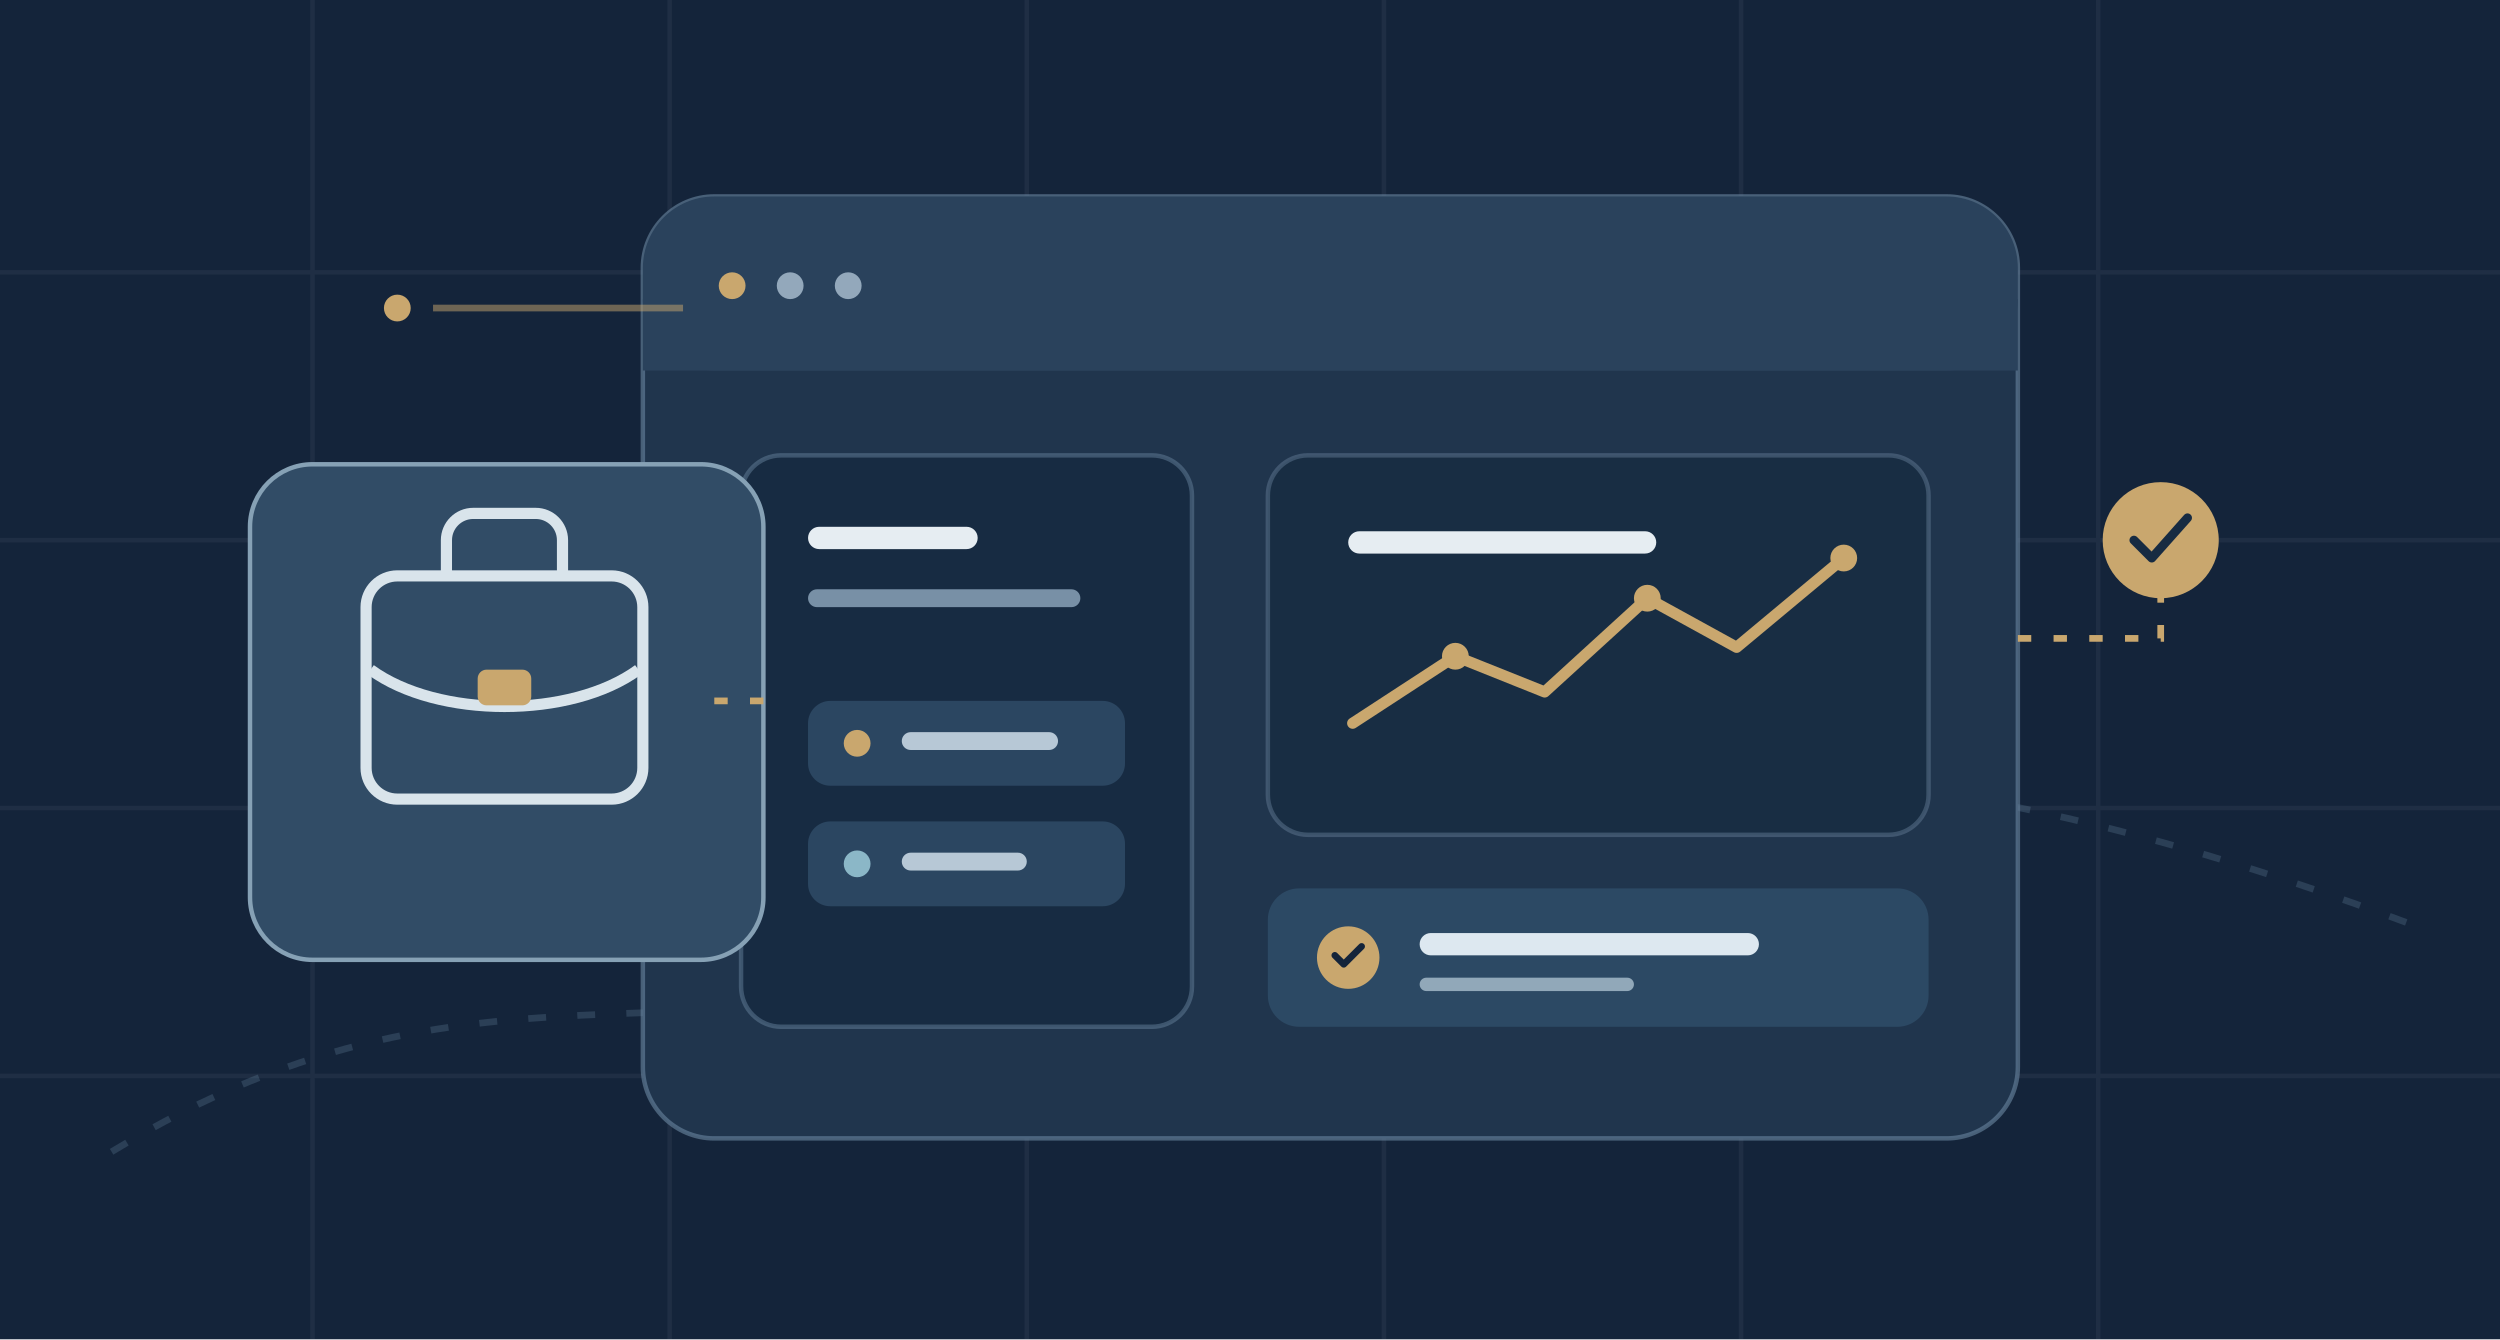
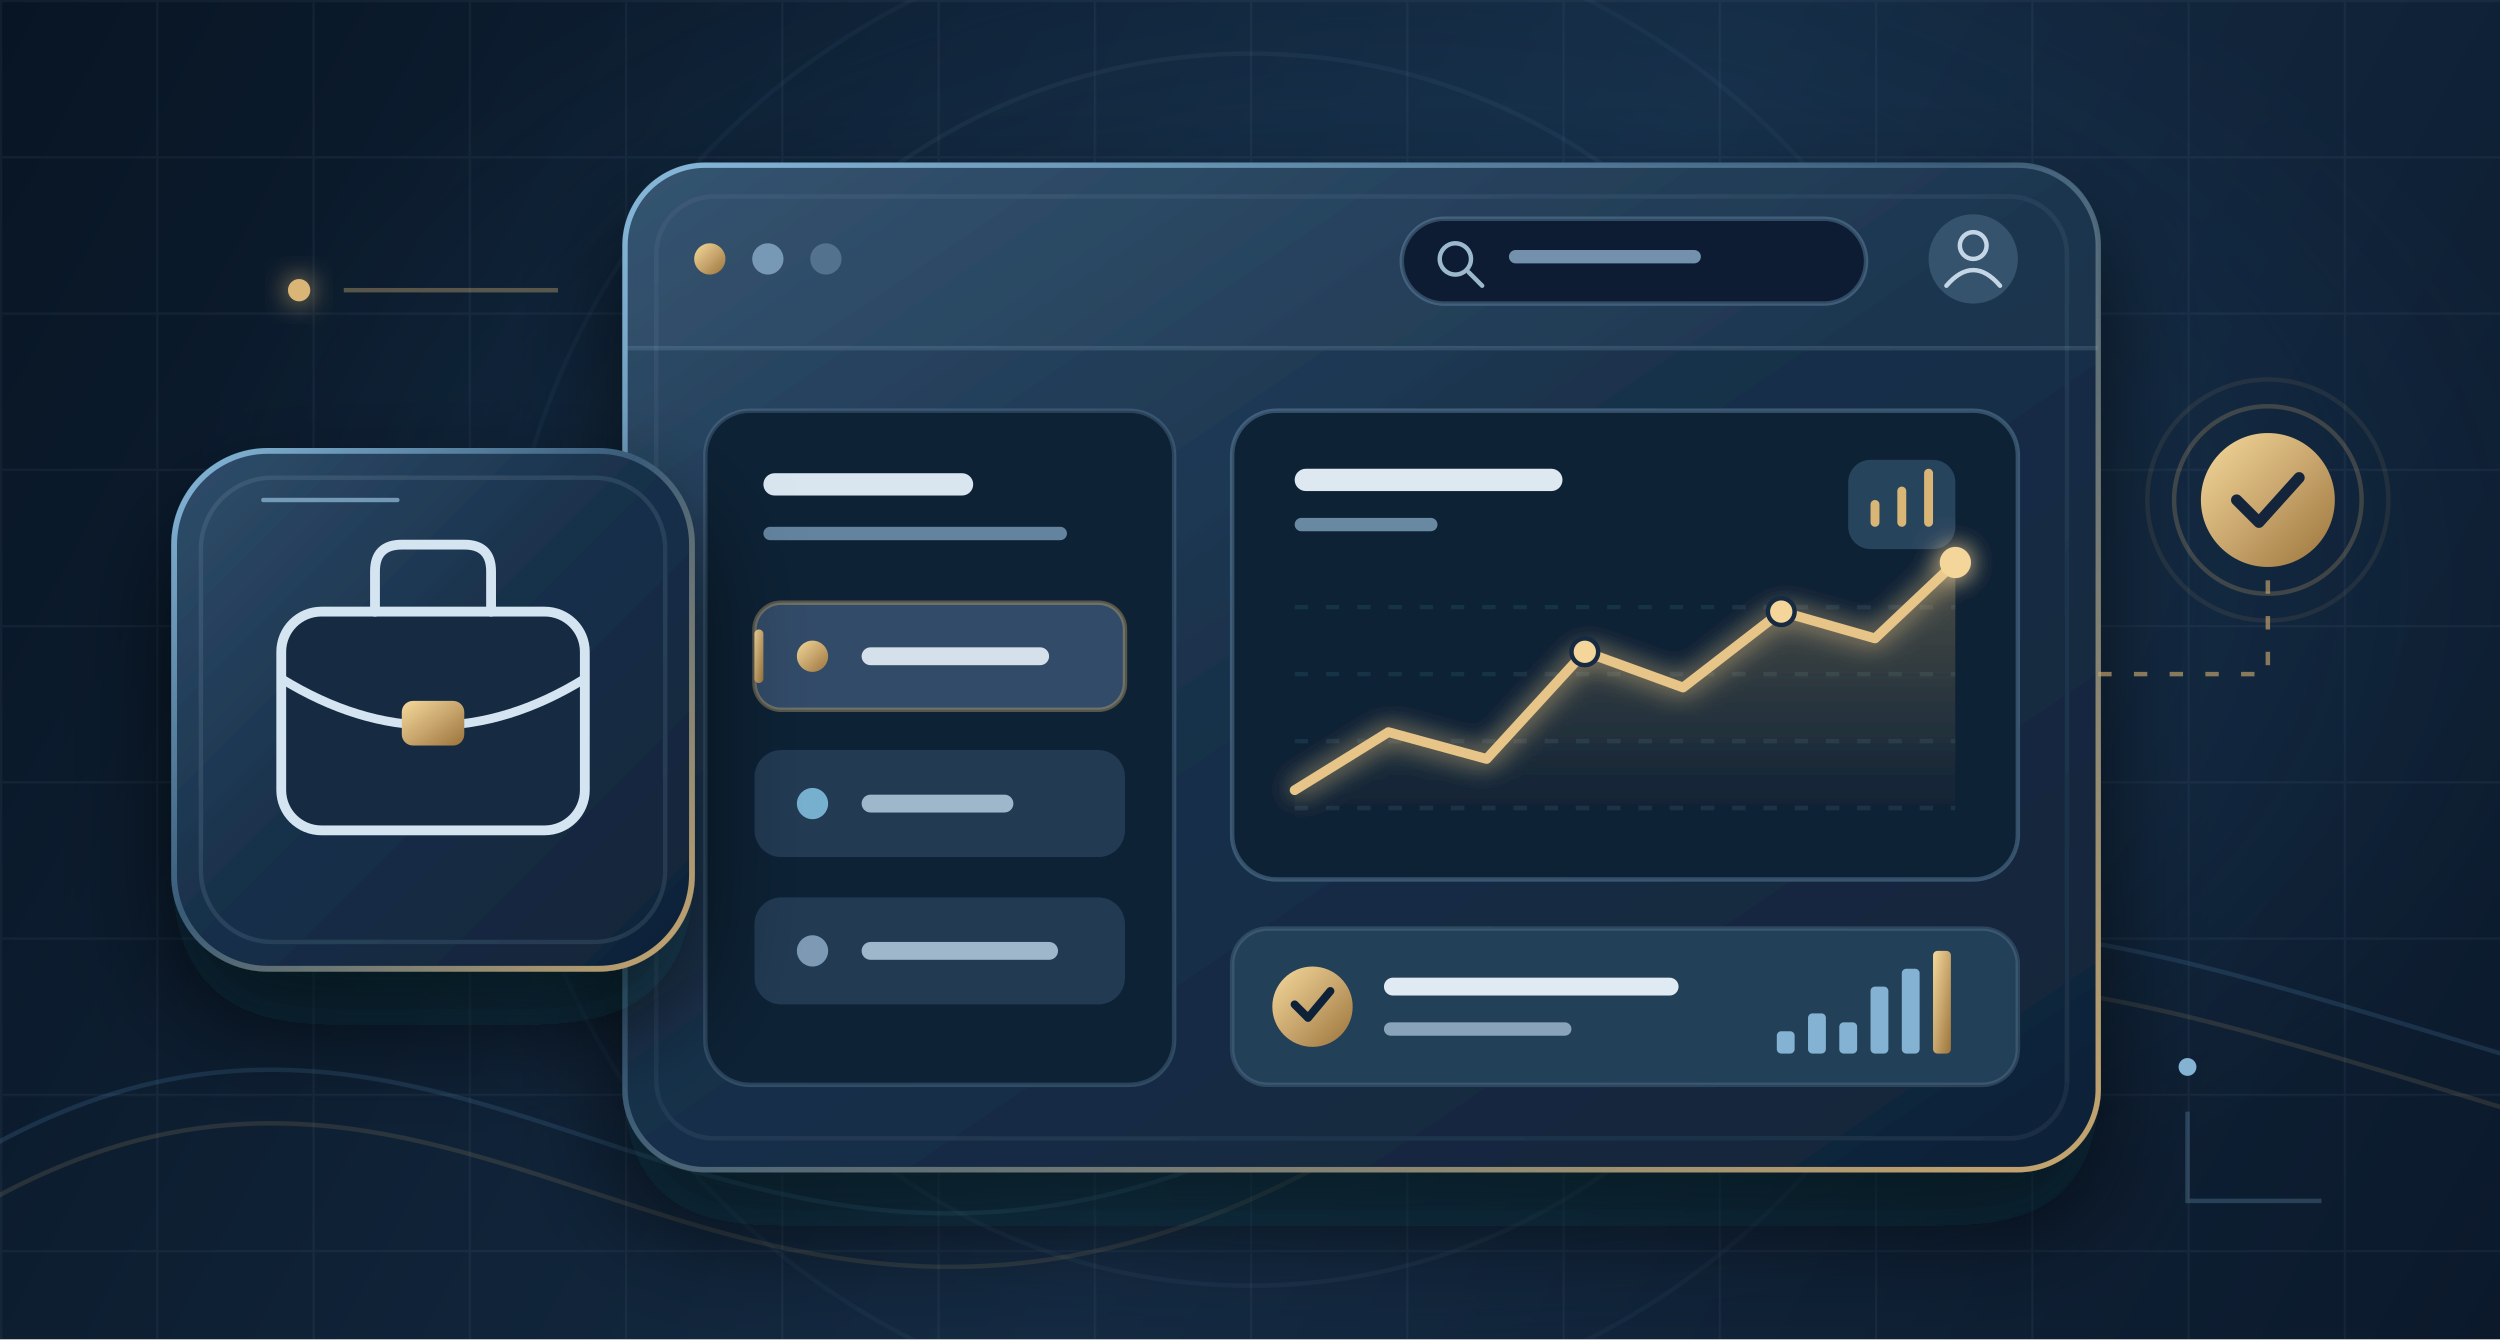
<svg xmlns="http://www.w3.org/2000/svg" viewBox="0 0 560 300" fill="none">
-   <rect width="560" height="300" fill="#14243A" />
-   <path d="M0 241H560M0 181H560M0 121H560M0 61H560M70 0V300M150 0V300M230 0V300M310 0V300M390 0V300M470 0V300" stroke="#DDE9F2" stroke-opacity=".055" />
-   <path d="M25 258C112 205 162 246 248 206S412 159 540 207" stroke="#7EA2BC" stroke-opacity=".22" stroke-width="1.5" stroke-dasharray="4 7" />
-   <rect x="144" y="44" width="308" height="211" rx="16" fill="#20354D" stroke="#64809A" stroke-opacity=".65" />
-   <rect x="144" y="44" width="308" height="39" rx="16" fill="#2A425C" />
-   <path d="M144 67V83H452V67" fill="#2A425C" />
-   <circle cx="164" cy="64" r="3" fill="#C9A76E" />
-   <circle cx="177" cy="64" r="3" fill="#93A8BB" />
-   <circle cx="190" cy="64" r="3" fill="#93A8BB" />
-   <rect x="166" y="102" width="101" height="128" rx="9" fill="#172B42" stroke="#65809A" stroke-opacity=".5" />
-   <rect x="181" y="118" width="38" height="5" rx="2.5" fill="#E6EDF2" />
-   <rect x="181" y="132" width="61" height="4" rx="2" fill="#7890A6" />
-   <rect x="181" y="157" width="71" height="19" rx="5" fill="#2B4661" />
-   <circle cx="192" cy="166.5" r="3" fill="#C9A76E" />
-   <rect x="202" y="164" width="35" height="4" rx="2" fill="#B7C8D6" />
-   <rect x="181" y="184" width="71" height="19" rx="5" fill="#2B4661" />
-   <circle cx="192" cy="193.5" r="3" fill="#8BB7C7" />
-   <rect x="202" y="191" width="28" height="4" rx="2" fill="#B7C8D6" />
-   <rect x="284" y="102" width="148" height="85" rx="9" fill="#182D43" stroke="#66809A" stroke-opacity=".45" />
-   <rect x="302" y="119" width="69" height="5" rx="2.5" fill="#E6EDF2" />
-   <path d="M303 162L326 147L346 155L369 134L389 145L413 125" stroke="#C9A76E" stroke-width="2.5" stroke-linecap="round" stroke-linejoin="round" />
-   <circle cx="326" cy="147" r="3" fill="#C9A76E" />
-   <circle cx="369" cy="134" r="3" fill="#C9A76E" />
-   <circle cx="413" cy="125" r="3" fill="#C9A76E" />
-   <rect x="284" y="199" width="148" height="31" rx="7" fill="#2C4964" />
-   <circle cx="302" cy="214.5" r="7" fill="#C9A76E" />
-   <path d="m299 214 2 2 4-4" stroke="#14243A" stroke-width="1.5" stroke-linecap="round" stroke-linejoin="round" />
-   <rect x="318" y="209" width="76" height="5" rx="2.5" fill="#DDE8F0" />
-   <rect x="318" y="219" width="48" height="3" rx="1.5" fill="#91A8B9" />
-   <rect x="56" y="104" width="115" height="111" rx="14" fill="#314C66" stroke="#86A1B5" />
-   <rect x="82" y="129" width="62" height="50" rx="7" stroke="#D9E4EB" stroke-width="2.5" />
-   <path d="M100 129v-8a6 6 0 0 1 6-6h14a6 6 0 0 1 6 6v8M83 150c15 11 45 11 60 0" stroke="#D9E4EB" stroke-width="2.5" />
-   <rect x="107" y="150" width="12" height="8" rx="2" fill="#C9A76E" />
-   <path d="M171 157h-15M452 143h32v-22" stroke="#C9A76E" stroke-width="1.5" stroke-dasharray="3 5" />
-   <circle cx="484" cy="121" r="13" fill="#C9A76E" />
-   <path d="m478 121 4 4 8-9" stroke="#172B42" stroke-width="2" stroke-linecap="round" stroke-linejoin="round" />
-   <circle cx="89" cy="69" r="3" fill="#C9A76E" />
-   <path d="M97 69h56" stroke="#C9A76E" stroke-opacity=".5" stroke-width="1.5" />
+   <defs>
+     <linearGradient id="bg" x1="0" y1="0" x2="560" y2="300" gradientUnits="userSpaceOnUse">
+       <stop stop-color="#081524" />
+       <stop offset=".55" stop-color="#142A42" />
+       <stop offset="1" stop-color="#0B192B" />
+     </linearGradient>
+     <linearGradient id="glass" x1="0" y1="0" x2="1" y2="1">
+       <stop stop-color="#304E6B" />
+       <stop offset=".5" stop-color="#172F49" />
+       <stop offset="1" stop-color="#102237" />
+     </linearGradient>
+     <linearGradient id="gold" x1="0" y1="0" x2="1" y2="1">
+       <stop stop-color="#F5D99B" />
+       <stop offset=".5" stop-color="#C9A76E" />
+       <stop offset="1" stop-color="#9B743B" />
+     </linearGradient>
+     <linearGradient id="border" x1="0" y1="0" x2="1" y2="1">
+       <stop stop-color="#87B9DB" />
+       <stop offset=".45" stop-color="#395B78" />
+       <stop offset="1" stop-color="#C9A76E" />
+     </linearGradient>
+     <linearGradient id="chartFill" x1="0" y1="0" x2="0" y2="1">
+       <stop stop-color="#D9B675" stop-opacity=".3" />
+       <stop offset="1" stop-color="#D9B675" stop-opacity="0" />
+     </linearGradient>
+     <radialGradient id="ambient">
+       <stop stop-color="#367DB5" stop-opacity=".23" />
+       <stop offset="1" stop-color="#367DB5" stop-opacity="0" />
+     </radialGradient>
+     <pattern id="grid" width="35" height="35" patternUnits="userSpaceOnUse">
+       <path d="M35 0H0V35" stroke="#9AB7CE" stroke-opacity=".065" />
+     </pattern>
+     <filter id="shadow" x="-40%" y="-40%" width="180%" height="200%">
+       <feDropShadow dx="0" dy="12" stdDeviation="12" flood-color="#020912" flood-opacity=".65" />
+     </filter>
+     <filter id="glow" x="-100%" y="-100%" width="300%" height="300%">
+       <feGaussianBlur stdDeviation="3" result="blur" />
+       <feMerge>
+         <feMergeNode in="blur" />
+         <feMergeNode in="SourceGraphic" />
+       </feMerge>
+     </filter>
+   </defs>
+   <rect width="560" height="300" fill="url(#bg)" />
+   <rect width="560" height="300" fill="url(#grid)" />
+   <ellipse cx="310" cy="130" rx="270" ry="170" fill="url(#ambient)" />
+   <circle cx="280" cy="150" r="138" stroke="#7398B8" stroke-opacity=".08" />
+   <circle cx="280" cy="150" r="168" stroke="#7398B8" stroke-opacity=".06" />
+   <path d="M-20 268C100 184 155 320 290 252S455 205 590 245" stroke="#568DB5" stroke-opacity=".2" />
+   <path d="M-20 280C100 196 155 332 290 264S455 217 590 257" stroke="#C9A76E" stroke-opacity=".15" />
+   <g filter="url(#shadow)">
+     <rect x="140" y="37" width="330" height="225" rx="18" fill="url(#glass)" stroke="url(#border)" stroke-width="1.2" />
+     <rect x="147" y="44" width="316" height="211" rx="13" stroke="#A7C5DC" stroke-opacity=".08" />
+     <path d="M140 56Q140 37 159 37H451Q470 37 470 56V78H140Z" fill="#A5C9E6" fill-opacity=".045" />
+     <path d="M140 78H470" stroke="#8AAAC4" stroke-opacity=".2" />
+     <circle cx="159" cy="58" r="3.5" fill="url(#gold)" />
+     <circle cx="172" cy="58" r="3.5" fill="#7899B5" />
+     <circle cx="185" cy="58" r="3.5" fill="#7899B5" fill-opacity=".5" />
+     <rect x="314" y="49" width="104" height="19" rx="9.5" fill="#091C30" stroke="#7195B5" stroke-opacity=".4" />
+     <circle cx="326" cy="58" r="3.5" stroke="#9CB8CD" />
+     <path d="m329 61 3 3" stroke="#9CB8CD" stroke-linecap="round" />
+     <rect x="338" y="56" width="43" height="3" rx="1.5" fill="#7391AC" />
+     <circle cx="442" cy="58" r="10" fill="#35536D" />
+     <circle cx="442" cy="55" r="3" stroke="#C4D6E5" />
+     <path d="M436 64Q442 57 448 64" stroke="#C4D6E5" stroke-linecap="round" />
+     <rect x="158" y="92" width="105" height="151" rx="10" fill="#0C2034" stroke="#6284A2" stroke-opacity=".35" />
+     <rect x="171" y="106" width="47" height="5" rx="2.5" fill="#D9E6F0" />
+     <rect x="171" y="118" width="68" height="3" rx="1.5" fill="#64839E" />
+     <rect x="169" y="135" width="83" height="24" rx="6" fill="#304C67" stroke="#C9A76E" stroke-opacity=".4" />
+     <rect x="169" y="141" width="2" height="12" rx="1" fill="url(#gold)" />
+     <circle cx="182" cy="147" r="3.5" fill="url(#gold)" />
+     <rect x="193" y="145" width="42" height="4" rx="2" fill="#D5E1EA" />
+     <rect x="169" y="168" width="83" height="24" rx="6" fill="#203A53" />
+     <circle cx="182" cy="180" r="3.5" fill="#77B1D0" />
+     <rect x="193" y="178" width="34" height="4" rx="2" fill="#9FB7CB" />
+     <rect x="169" y="201" width="83" height="24" rx="6" fill="#203A53" />
+     <circle cx="182" cy="213" r="3.5" fill="#7D9AB4" />
+     <rect x="193" y="211" width="44" height="4" rx="2" fill="#9FB7CB" />
+     <rect x="276" y="92" width="176" height="105" rx="10" fill="#0C2034" stroke="#7499B9" stroke-opacity=".4" />
+     <rect x="290" y="105" width="60" height="5" rx="2.5" fill="#DDE8F0" />
+     <rect x="290" y="116" width="32" height="3" rx="1.5" fill="#6989A3" />
+     <rect x="414" y="103" width="24" height="20" rx="5" fill="#28445D" />
+     <path d="M420 117V113M426 117V110M432 117V106" stroke="#D9B675" stroke-width="2" stroke-linecap="round" />
+     <path d="M290 136H438M290 151H438M290 166H438M290 181H438" stroke="#789BB7" stroke-opacity=".13" stroke-dasharray="3 4" />
+     <path d="M290 177L311 164L333 170L355 146L377 154L399 137L420 143L438 126V185H290Z" fill="url(#chartFill)" />
+     <path d="M290 177L311 164L333 170L355 146L377 154L399 137L420 143L438 126" stroke="#E7C588" stroke-width="2.2" stroke-linecap="round" stroke-linejoin="round" filter="url(#glow)" />
+     <circle cx="355" cy="146" r="3" fill="#F4D59A" stroke="#142A42" />
+     <circle cx="399" cy="137" r="3" fill="#F4D59A" stroke="#142A42" />
+     <circle cx="438" cy="126" r="3.5" fill="#F4D59A" filter="url(#glow)" />
+     <rect x="276" y="208" width="176" height="35" rx="8" fill="#243F58" stroke="#7FA2BF" stroke-opacity=".25" />
+     <circle cx="294" cy="225.5" r="9" fill="url(#gold)" />
+     <path d="m290 225 3 3 5-6" stroke="#102237" stroke-width="1.8" stroke-linecap="round" stroke-linejoin="round" />
+     <rect x="310" y="219" width="66" height="4" rx="2" fill="#E0EAF2" />
+     <rect x="310" y="229" width="42" height="3" rx="1.5" fill="#89A4BA" />
+     <g fill="#83B2D2">
+       <rect x="398" y="231" width="4" height="5" rx="1" />
+       <rect x="405" y="227" width="4" height="9" rx="1" />
+       <rect x="412" y="229" width="4" height="7" rx="1" />
+       <rect x="419" y="221" width="4" height="15" rx="1" />
+       <rect x="426" y="217" width="4" height="19" rx="1" />
+       <rect x="433" y="213" width="4" height="23" rx="1" fill="url(#gold)" />
+     </g>
+   </g>
+   <g filter="url(#shadow)">
+     <rect x="39" y="101" width="116" height="116" rx="21" fill="url(#glass)" stroke="url(#border)" stroke-width="1.3" />
+     <rect x="45" y="107" width="104" height="104" rx="16" stroke="#B2D0E5" stroke-opacity=".12" />
+     <rect x="63" y="137" width="68" height="49" rx="9" fill="#132B42" stroke="#D4E5F1" stroke-width="2.2" />
+     <path d="M84 137V128Q84 122 90 122H104Q110 122 110 128V137" stroke="#D4E5F1" stroke-width="2.2" stroke-linecap="round" />
+     <path d="M63 152Q97 173 131 152" stroke="#D4E5F1" stroke-width="2" />
+     <rect x="90" y="157" width="14" height="10" rx="2.5" fill="url(#gold)" />
+     <path d="M59 112H89" stroke="#A5D3F0" stroke-opacity=".6" stroke-linecap="round" />
+   </g>
+   <path d="M470 151H508V130" stroke="#C9A76E" stroke-opacity=".65" stroke-dasharray="3 5" />
+   <circle cx="508" cy="112" r="27" stroke="#C9A76E" stroke-opacity=".1" />
+   <circle cx="508" cy="112" r="21" stroke="#C9A76E" stroke-opacity=".25" />
+   <circle cx="508" cy="112" r="15" fill="url(#gold)" />
+   <path d="m501 112 5 5 9-10" stroke="#14243A" stroke-width="2.5" stroke-linecap="round" stroke-linejoin="round" />
+   <circle cx="67" cy="65" r="2.5" fill="#D9B675" filter="url(#glow)" />
+   <path d="M77 65H125" stroke="#C9A76E" stroke-opacity=".4" />
+   <circle cx="490" cy="239" r="2" fill="#83B2D2" />
+   <path d="M490 249V269H520" stroke="#83B2D2" stroke-opacity=".25" />
</svg>
